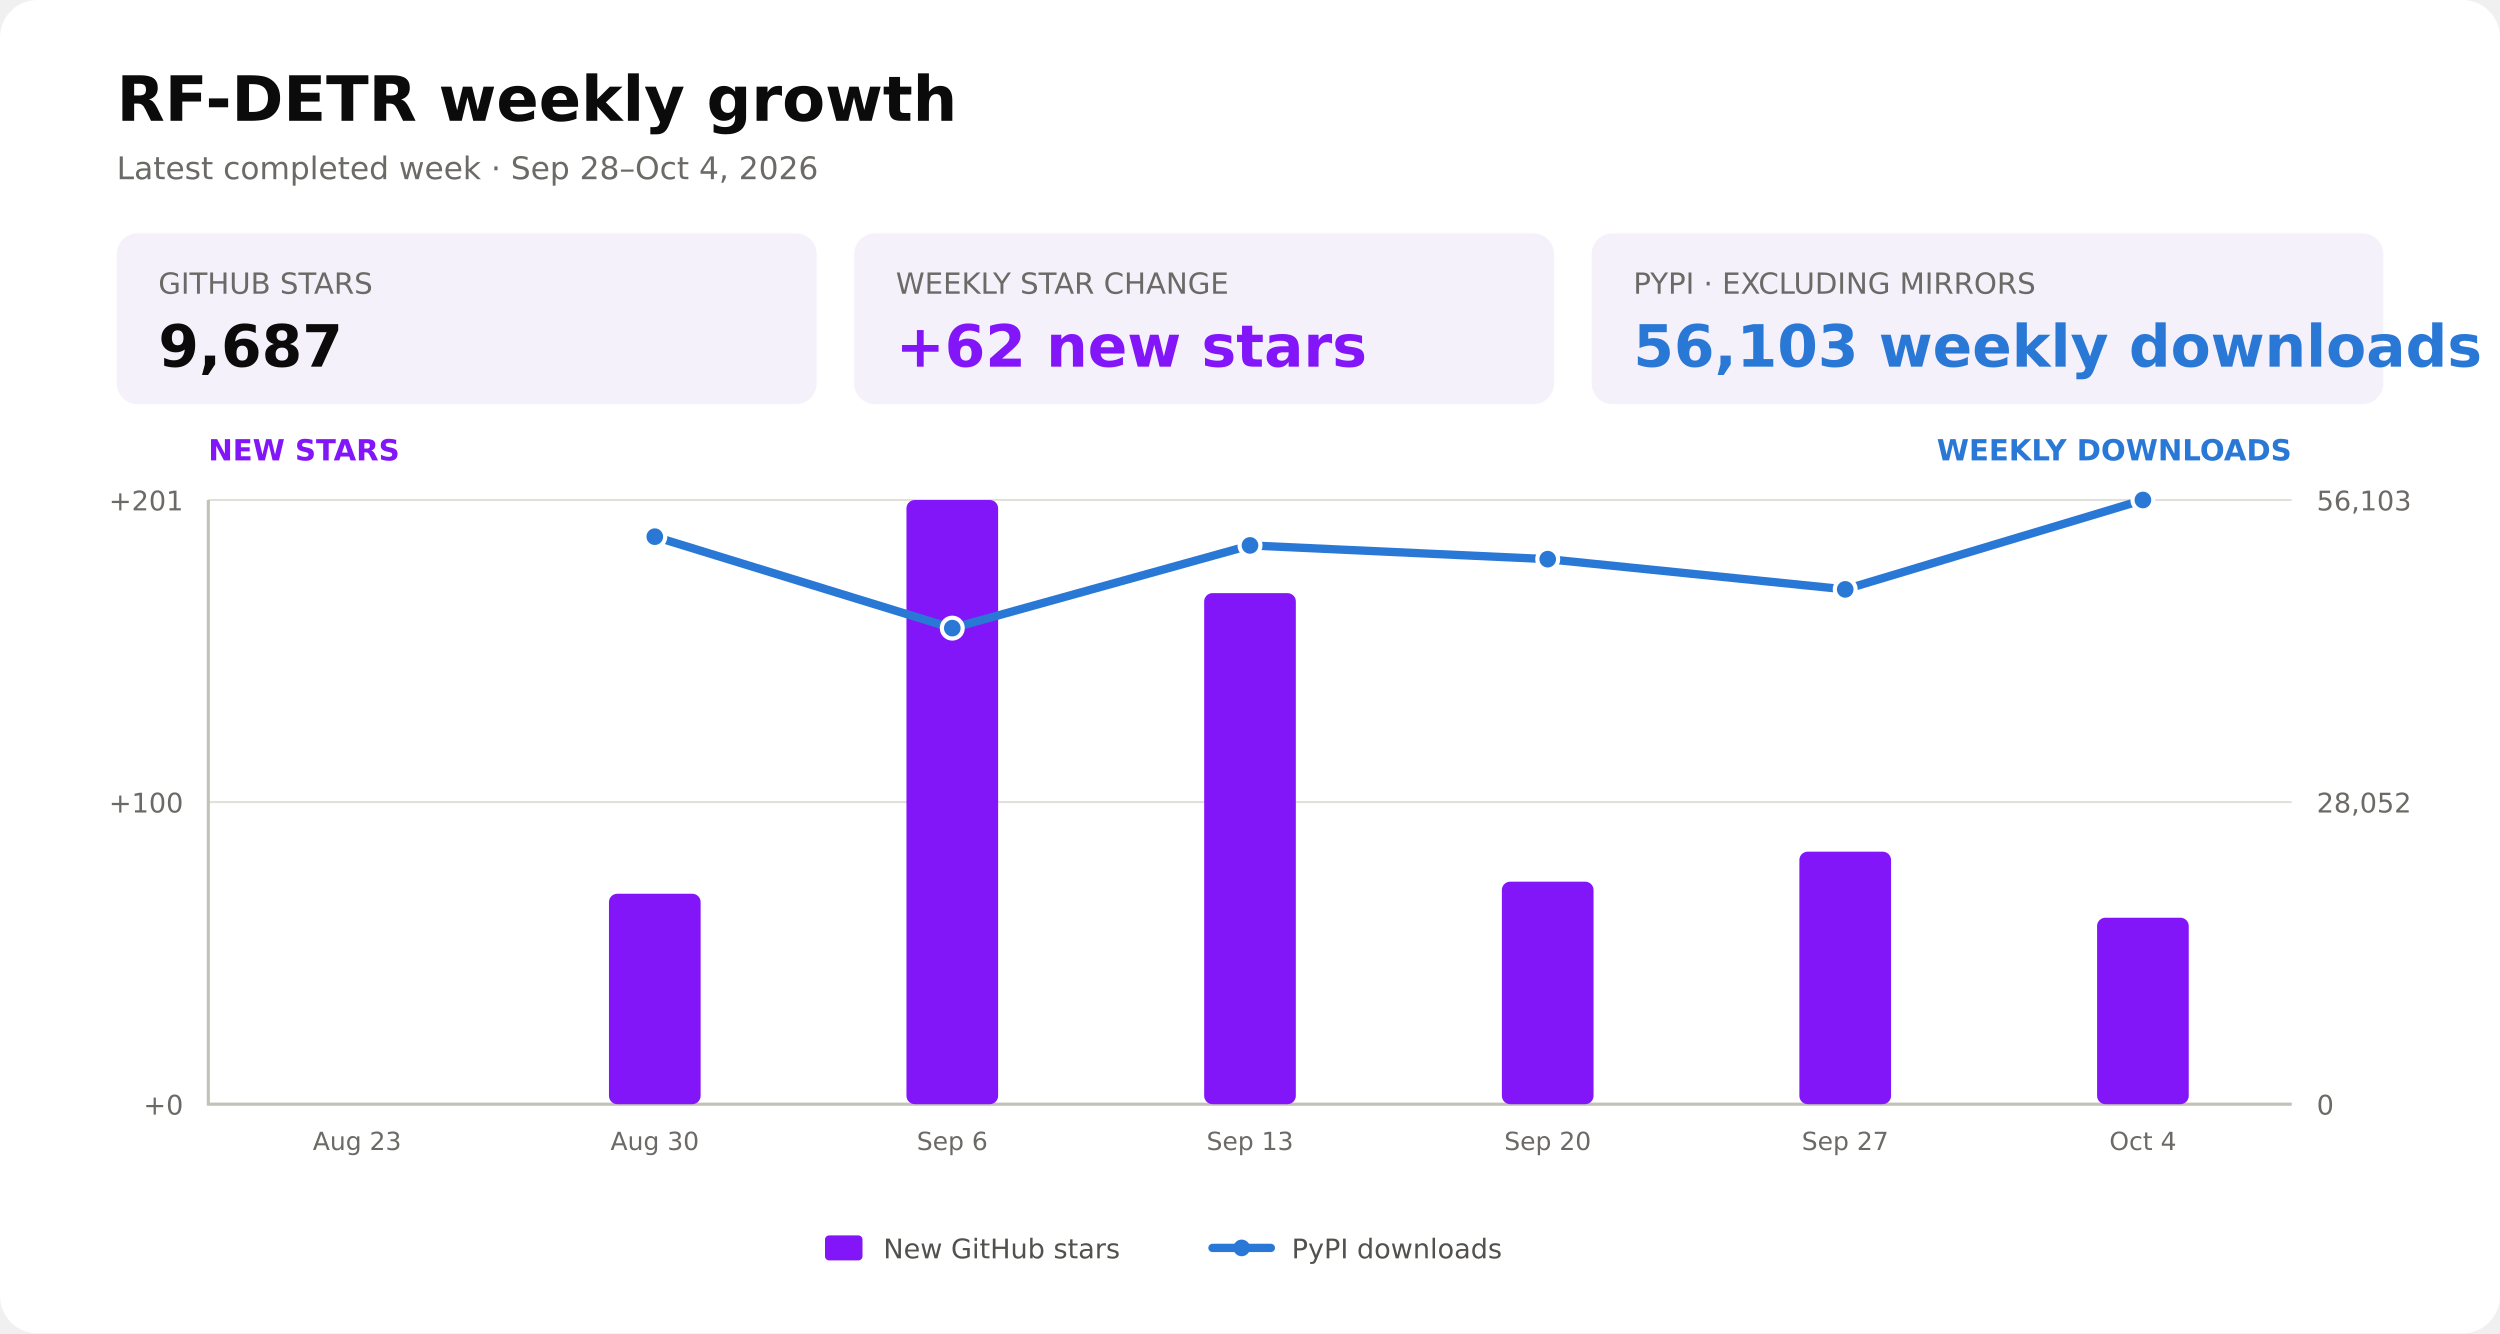
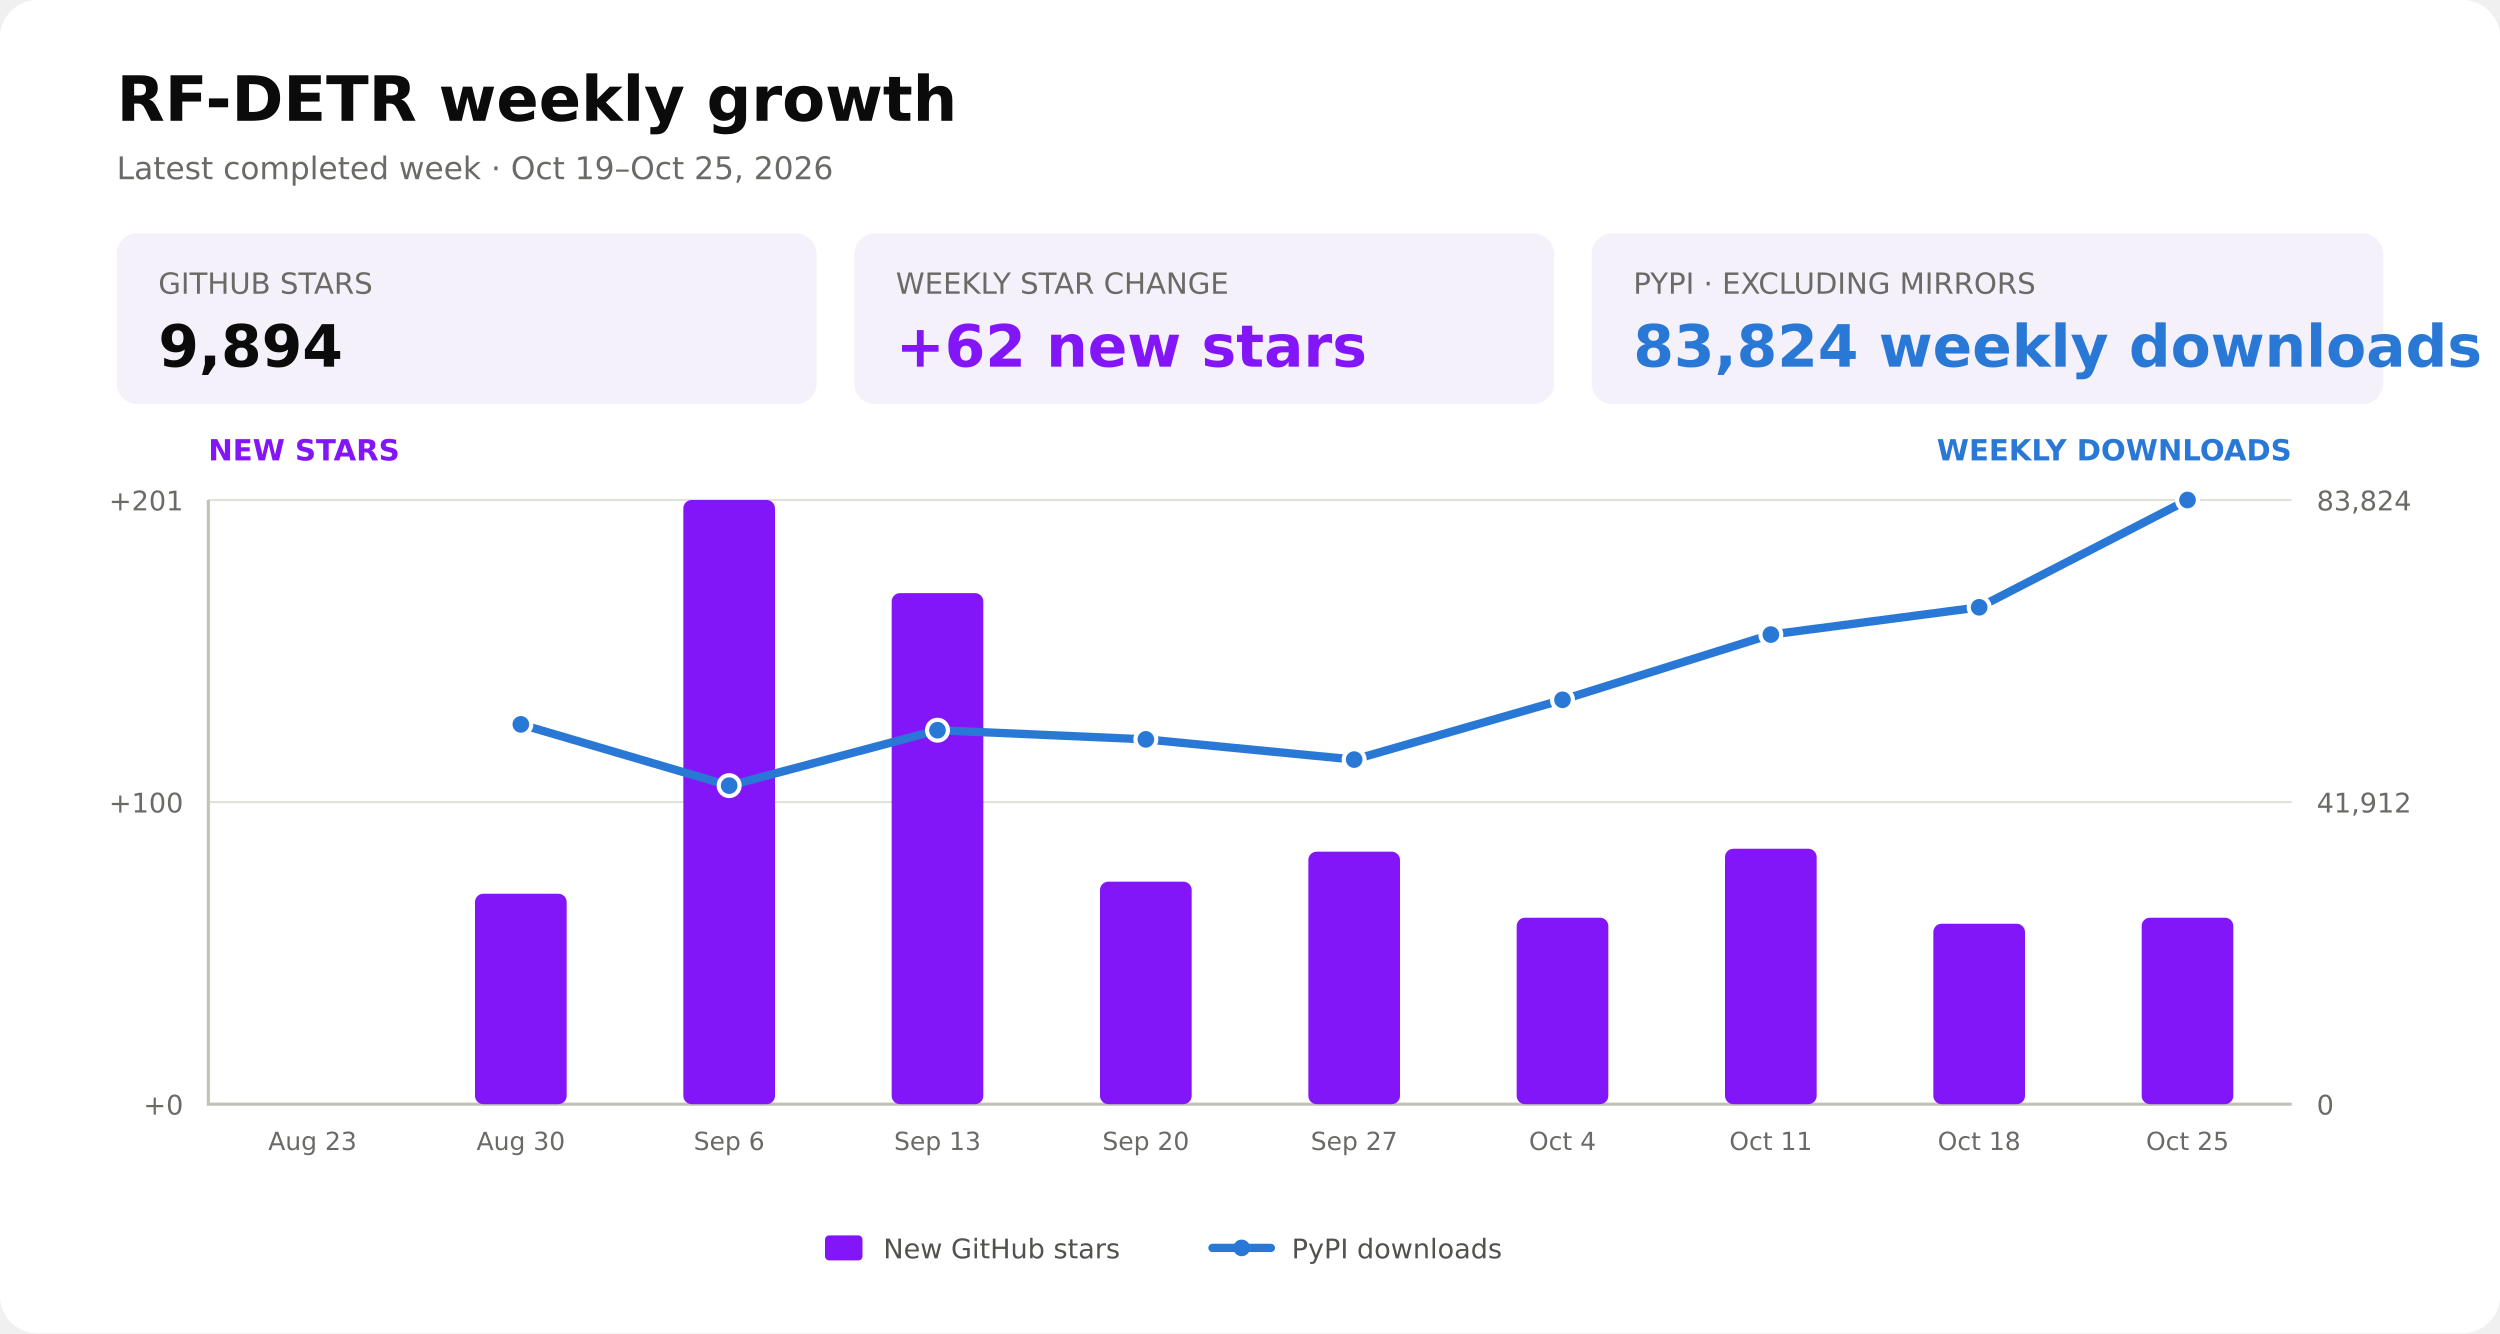
<svg xmlns="http://www.w3.org/2000/svg" width="1200" height="640" viewBox="0 0 1200 640" role="img" aria-labelledby="title description">
  <rect width="1200" height="640" rx="18" fill="#ffffff" />
  <text x="56" y="58" fill="#0b0b0b" font-family="DejaVu Sans, Arial, sans-serif" font-size="30" font-weight="700">RF-DETR weekly growth</text>
-   <text x="56" y="86" fill="#6b6a66" font-family="DejaVu Sans, Arial, sans-serif" font-size="15">Latest completed week · Sep 28–Oct 4, 2026</text>
+   <text x="56" y="86" fill="#6b6a66" font-family="DejaVu Sans, Arial, sans-serif" font-size="15">Latest completed week · Oct 19–Oct 25, 2026</text>
  <g font-family="DejaVu Sans, Arial, sans-serif">
    <rect x="56" y="112" width="336" height="82" rx="10" fill="#f5f1fa" />
    <text x="76" y="141" fill="#6b6a66" font-size="14">GITHUB STARS</text>
-     <text x="76" y="176" fill="#0b0b0b" font-size="28" font-weight="700">9,687</text>
+     <text x="76" y="176" fill="#0b0b0b" font-size="28" font-weight="700">9,894</text>
    <rect x="410" y="112" width="336" height="82" rx="10" fill="#f5f1fa" />
    <text x="430" y="141" fill="#6b6a66" font-size="14">WEEKLY STAR CHANGE</text>
    <text x="430" y="176" fill="#8315f9" font-size="28" font-weight="700">+62 new stars</text>
    <rect x="764" y="112" width="380" height="82" rx="10" fill="#f5f1fa" />
    <text x="784" y="141" fill="#6b6a66" font-size="14">PYPI · EXCLUDING MIRRORS</text>
-     <text x="784" y="176" fill="#2a78d6" font-size="28" font-weight="700">56,103 weekly downloads</text>
+     <text x="784" y="176" fill="#2a78d6" font-size="28" font-weight="700">83,824 weekly downloads</text>
  </g>
  <g aria-hidden="true" fill="none" stroke="#e1e0d9" stroke-width="1">
    <path d="M100 530.0H1100" />
    <path d="M100 385.0H1100" />
    <path d="M100 240.0H1100" />
  </g>
  <path d="M100 240V530H1100" fill="none" stroke="#c3c2b7" stroke-width="1.5" />
  <g fill="#6b6a66" font-family="DejaVu Sans, Arial, sans-serif" font-size="13">
    <text x="88" y="535.0" text-anchor="end">+0</text>
    <text x="1112" y="535.0" text-anchor="start">0</text>
    <text x="88" y="390.0" text-anchor="end">+100</text>
-     <text x="1112" y="390.0" text-anchor="start">28,052</text>
+     <text x="1112" y="390.0" text-anchor="start">41,912</text>
    <text x="88" y="245.0" text-anchor="end">+201</text>
-     <text x="1112" y="245.0" text-anchor="start">56,103</text>
+     <text x="1112" y="245.0" text-anchor="start">83,824</text>
    <text x="100" y="221" fill="#8315f9" font-size="14" font-weight="700">NEW STARS</text>
    <text x="1100" y="221" fill="#2a78d6" font-size="14" font-weight="700" text-anchor="end">WEEKLY DOWNLOADS</text>
  </g>
  <g id="weekly-stars-bars">
-     <rect x="292.3" y="429.0" width="44.0" height="101.0" rx="4" fill="#8315f9" />
-     <rect x="435.1" y="240.0" width="44.0" height="290.0" rx="4" fill="#8315f9" />
-     <rect x="578.0" y="284.7" width="44.0" height="245.3" rx="4" fill="#8315f9" />
-     <rect x="720.9" y="423.2" width="44.0" height="106.8" rx="4" fill="#8315f9" />
-     <rect x="863.7" y="408.8" width="44.0" height="121.2" rx="4" fill="#8315f9" />
-     <rect x="1006.6" y="440.5" width="44.0" height="89.5" rx="4" fill="#8315f9" />
+     <rect x="228.0" y="429.0" width="44.0" height="101.0" rx="4" fill="#8315f9" />
+     <rect x="328.0" y="240.0" width="44.0" height="290.0" rx="4" fill="#8315f9" />
+     <rect x="428.0" y="284.7" width="44.0" height="245.3" rx="4" fill="#8315f9" />
+     <rect x="528.0" y="423.2" width="44.0" height="106.8" rx="4" fill="#8315f9" />
+     <rect x="628.0" y="408.8" width="44.0" height="121.2" rx="4" fill="#8315f9" />
+     <rect x="728.0" y="440.5" width="44.0" height="89.5" rx="4" fill="#8315f9" />
+     <rect x="828.0" y="407.4" width="44.0" height="122.6" rx="4" fill="#8315f9" />
+     <rect x="928.0" y="443.4" width="44.0" height="86.6" rx="4" fill="#8315f9" />
+     <rect x="1028.0" y="440.5" width="44.0" height="89.5" rx="4" fill="#8315f9" />
  </g>
  <g id="weekly-downloads-line">
-     <polyline points="314.3,257.6 457.1,301.5 600.0,261.8 742.9,268.4 885.7,282.9 1028.6,240.0" fill="none" stroke="#2a78d6" stroke-width="4" stroke-linecap="round" stroke-linejoin="round" />
-     <circle cx="314.3" cy="257.6" r="5" fill="#2a78d6" stroke="#ffffff" stroke-width="2" />
-     <circle cx="457.1" cy="301.5" r="5" fill="#2a78d6" stroke="#ffffff" stroke-width="2" />
-     <circle cx="600.0" cy="261.8" r="5" fill="#2a78d6" stroke="#ffffff" stroke-width="2" />
-     <circle cx="742.9" cy="268.4" r="5" fill="#2a78d6" stroke="#ffffff" stroke-width="2" />
-     <circle cx="885.7" cy="282.9" r="5" fill="#2a78d6" stroke="#ffffff" stroke-width="2" />
-     <circle cx="1028.6" cy="240.0" r="5" fill="#2a78d6" stroke="#ffffff" stroke-width="2" />
+     <polyline points="250.0,347.7 350.0,377.1 450.0,350.5 550.0,354.9 650.0,364.6 750.0,335.9 850.0,304.6 950.0,291.5 1050.0,240.0" fill="none" stroke="#2a78d6" stroke-width="4" stroke-linecap="round" stroke-linejoin="round" />
+     <circle cx="250.0" cy="347.7" r="5" fill="#2a78d6" stroke="#ffffff" stroke-width="2" />
+     <circle cx="350.0" cy="377.1" r="5" fill="#2a78d6" stroke="#ffffff" stroke-width="2" />
+     <circle cx="450.0" cy="350.5" r="5" fill="#2a78d6" stroke="#ffffff" stroke-width="2" />
+     <circle cx="550.0" cy="354.9" r="5" fill="#2a78d6" stroke="#ffffff" stroke-width="2" />
+     <circle cx="650.0" cy="364.6" r="5" fill="#2a78d6" stroke="#ffffff" stroke-width="2" />
+     <circle cx="750.0" cy="335.9" r="5" fill="#2a78d6" stroke="#ffffff" stroke-width="2" />
+     <circle cx="850.0" cy="304.6" r="5" fill="#2a78d6" stroke="#ffffff" stroke-width="2" />
+     <circle cx="950.0" cy="291.5" r="5" fill="#2a78d6" stroke="#ffffff" stroke-width="2" />
+     <circle cx="1050.0" cy="240.0" r="5" fill="#2a78d6" stroke="#ffffff" stroke-width="2" />
  </g>
  <g fill="#6b6a66" font-family="DejaVu Sans, Arial, sans-serif" font-size="12" text-anchor="middle">
-     <text x="171.4" y="552">Aug 23</text>
-     <text x="314.3" y="552">Aug 30</text>
-     <text x="457.1" y="552">Sep 6</text>
-     <text x="600.0" y="552">Sep 13</text>
-     <text x="742.9" y="552">Sep 20</text>
-     <text x="885.7" y="552">Sep 27</text>
-     <text x="1028.6" y="552">Oct 4</text>
+     <text x="150.0" y="552">Aug 23</text>
+     <text x="250.0" y="552">Aug 30</text>
+     <text x="350.0" y="552">Sep 6</text>
+     <text x="450.0" y="552">Sep 13</text>
+     <text x="550.0" y="552">Sep 20</text>
+     <text x="650.0" y="552">Sep 27</text>
+     <text x="750.0" y="552">Oct 4</text>
+     <text x="850.0" y="552">Oct 11</text>
+     <text x="950.0" y="552">Oct 18</text>
+     <text x="1050.0" y="552">Oct 25</text>
  </g>
  <g font-family="DejaVu Sans, Arial, sans-serif" font-size="13" fill="#52514e">
    <rect x="396" y="593" width="18" height="12" rx="2" fill="#8315f9" />
    <text x="424" y="604">New GitHub stars</text>
    <path d="M582 599H610" fill="none" stroke="#2a78d6" stroke-width="4" stroke-linecap="round" />
    <circle cx="596" cy="599" r="4" fill="#2a78d6" />
    <text x="620" y="604">PyPI downloads</text>
  </g>
</svg>
